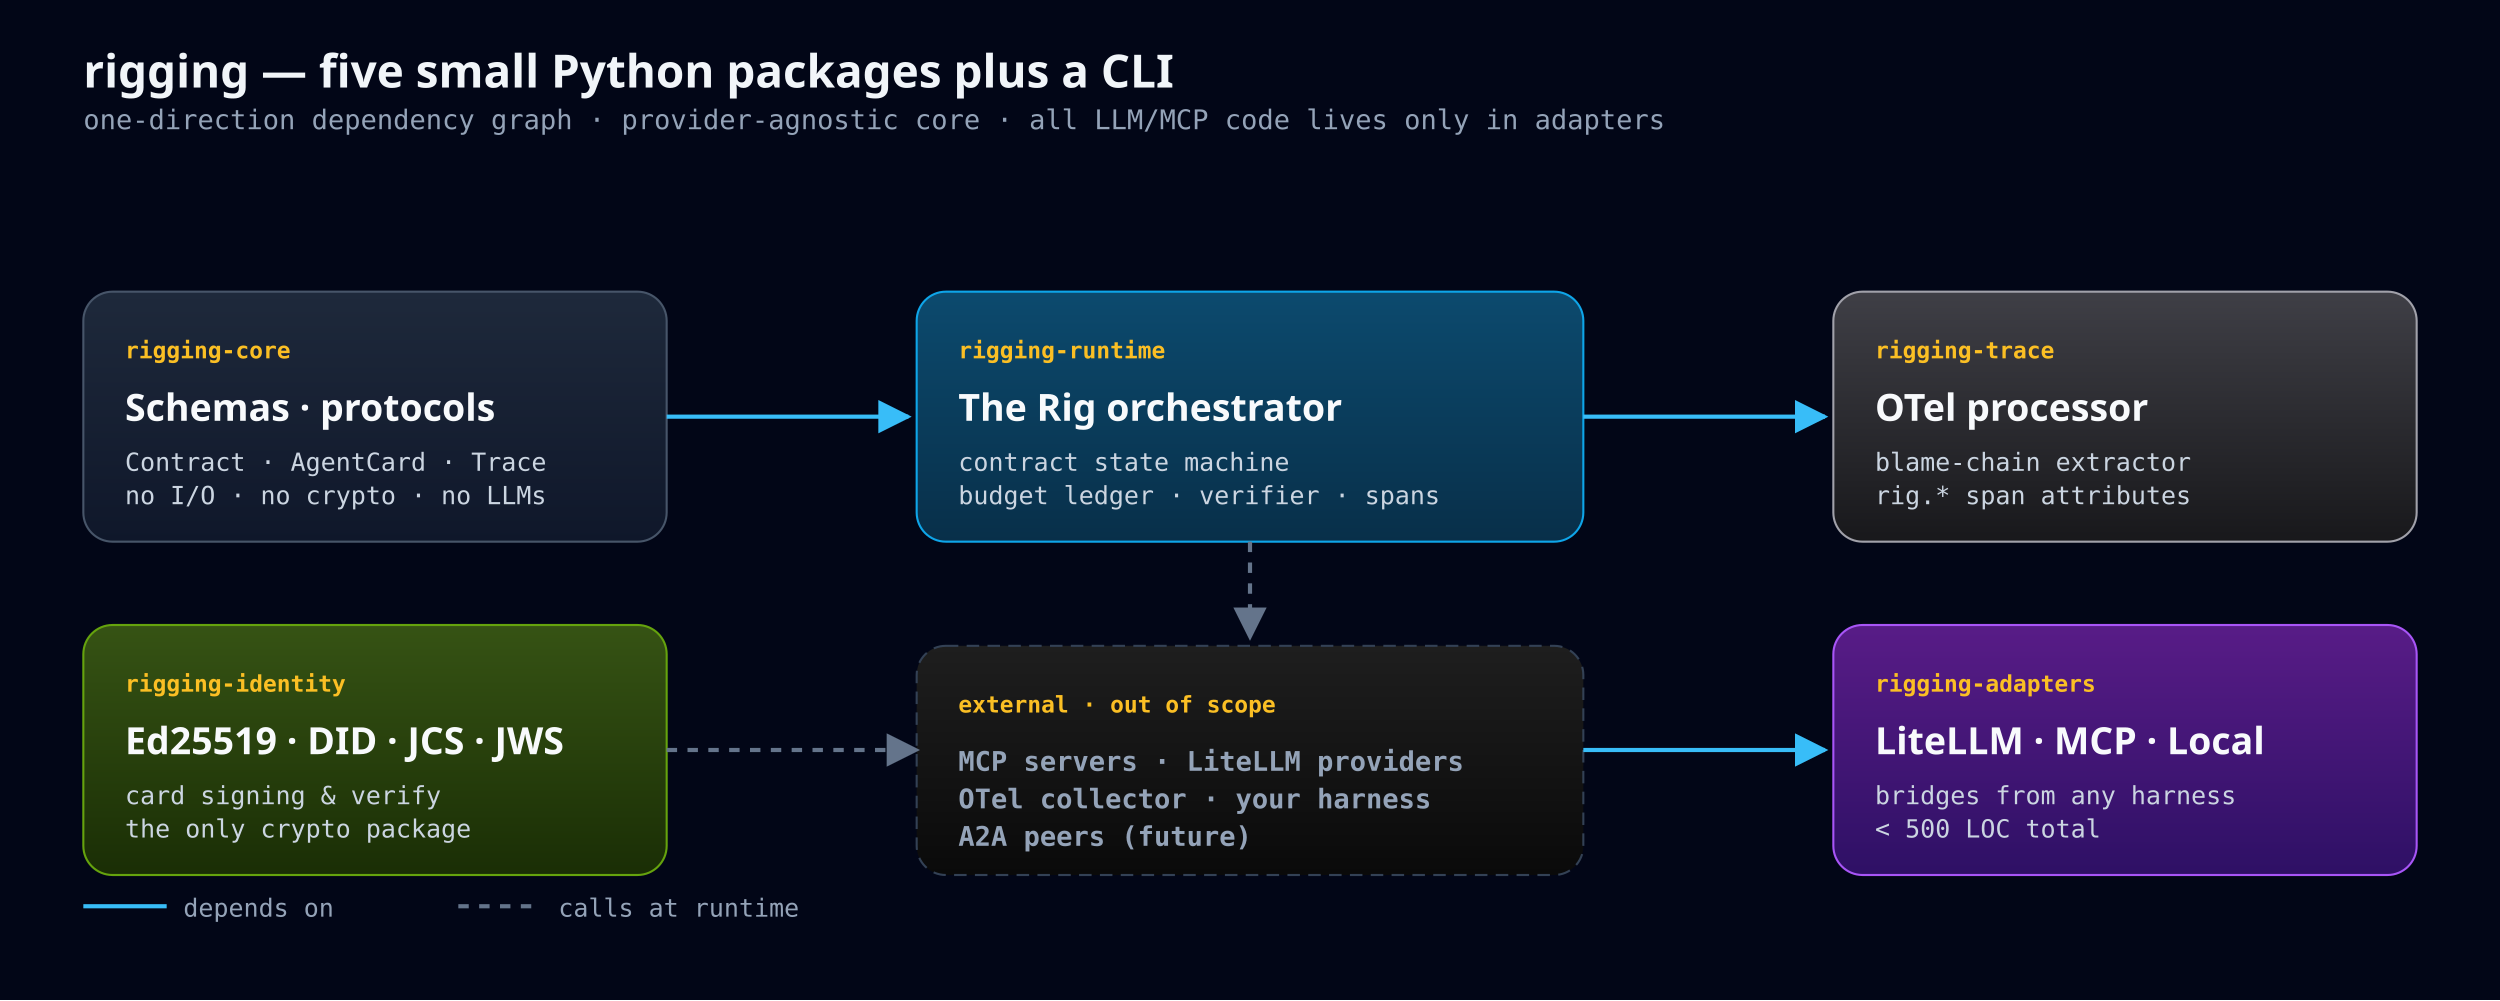
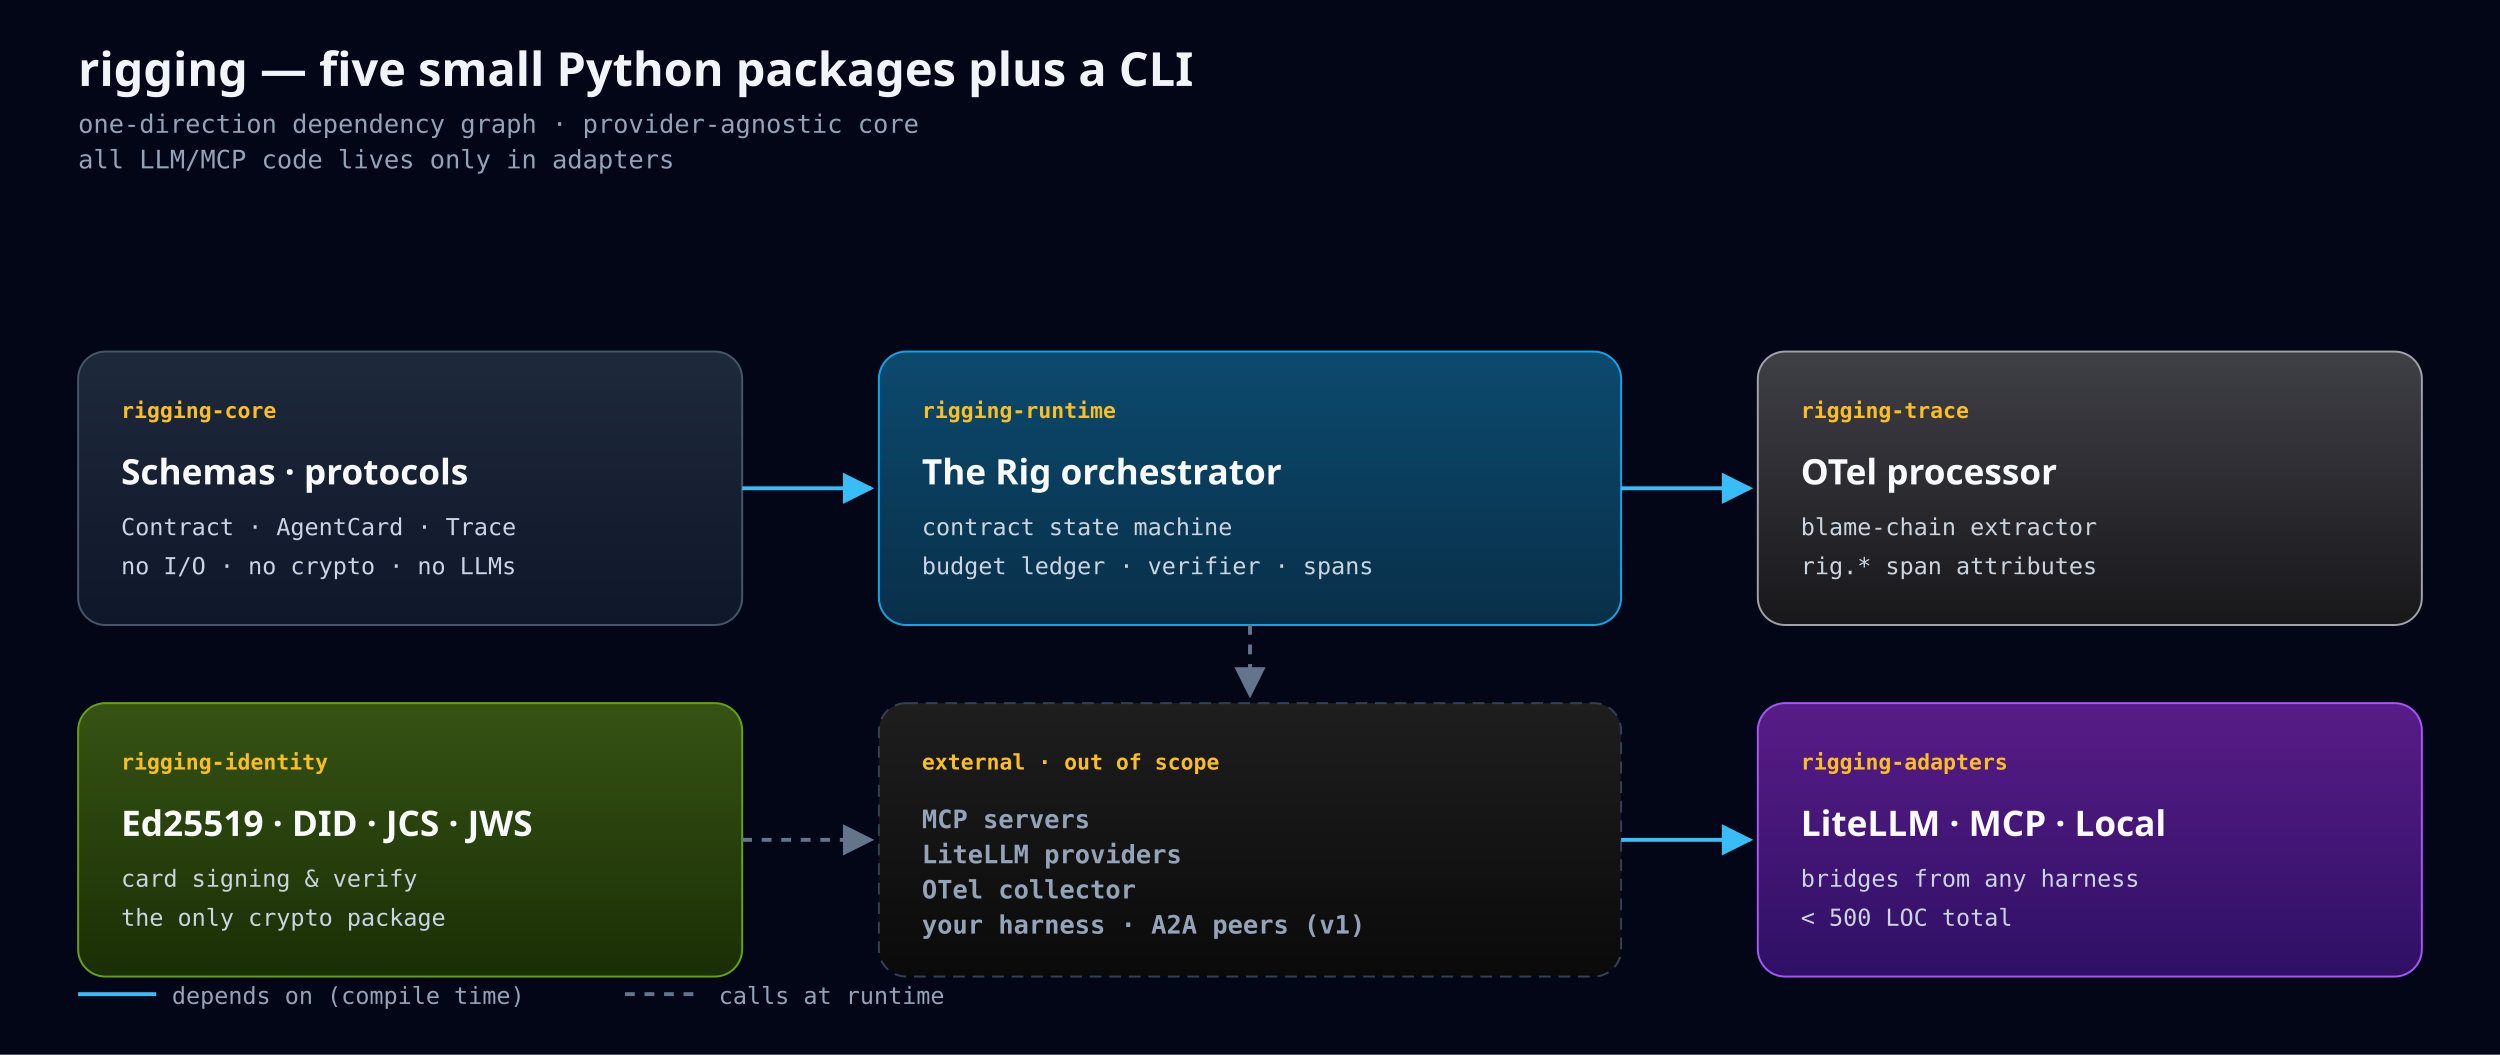
- <svg xmlns="http://www.w3.org/2000/svg" viewBox="0 0 1200 480" width="1200" height="480" role="img" aria-label="Rigging package architecture">
+ <svg xmlns="http://www.w3.org/2000/svg" viewBox="0 0 1280 540" width="1280" height="540" role="img" aria-label="Rigging package architecture">
  <defs>
    <linearGradient id="boxRuntime" x1="0" x2="0" y1="0" y2="1">
      <stop offset="0%" stop-color="#0c4a6e" />
      <stop offset="100%" stop-color="#082f49" />
    </linearGradient>
    <linearGradient id="boxCore" x1="0" x2="0" y1="0" y2="1">
      <stop offset="0%" stop-color="#1e293b" />
      <stop offset="100%" stop-color="#0f172a" />
    </linearGradient>
    <linearGradient id="boxIdent" x1="0" x2="0" y1="0" y2="1">
      <stop offset="0%" stop-color="#365314" />
      <stop offset="100%" stop-color="#1a2e05" />
    </linearGradient>
    <linearGradient id="boxTrace" x1="0" x2="0" y1="0" y2="1">
      <stop offset="0%" stop-color="#3f3f46" />
      <stop offset="100%" stop-color="#18181b" />
    </linearGradient>
    <linearGradient id="boxAdapt" x1="0" x2="0" y1="0" y2="1">
      <stop offset="0%" stop-color="#581c87" />
      <stop offset="100%" stop-color="#2e1065" />
    </linearGradient>
    <linearGradient id="boxExt" x1="0" x2="0" y1="0" y2="1">
      <stop offset="0%" stop-color="#1e1e1e" />
      <stop offset="100%" stop-color="#0a0a0a" />
    </linearGradient>
    <style>
      .title  { fill:#f8fafc; font: 700 18px ui-sans-serif, system-ui, sans-serif; }
      .sub    { fill:#cbd5e1; font: 12px ui-monospace, monospace; }
      .corner { fill:#fbbf24; font: 700 11px ui-monospace, monospace; }
-       .h1     { fill:#f1f5f9; font: 700 22px ui-sans-serif, system-ui, sans-serif; }
+       .h1     { fill:#f1f5f9; font: 700 24px ui-sans-serif, system-ui, sans-serif; }
      .h2     { fill:#94a3b8; font: 500 13px ui-monospace, monospace; }
      .ext    { fill:#94a3b8; font: 600 13px ui-monospace, monospace; }
    </style>
    <marker id="arr" viewBox="0 0 10 10" refX="9" refY="5" markerWidth="8" markerHeight="8" orient="auto">
      <path d="M 0 0 L 10 5 L 0 10 z" fill="#38bdf8" />
    </marker>
    <marker id="arrD" viewBox="0 0 10 10" refX="9" refY="5" markerWidth="8" markerHeight="8" orient="auto">
      <path d="M 0 0 L 10 5 L 0 10 z" fill="#64748b" />
    </marker>
  </defs>
-   <rect width="1200" height="480" fill="#020617" />
-   <text x="40" y="42" class="h1">rigging — five small Python packages plus a CLI</text>
-   <text x="40" y="62" class="h2">one-direction dependency graph · provider-agnostic core · all LLM/MCP code lives only in adapters</text>
-   <g transform="translate(440,140)">
-     <rect width="320" height="120" rx="14" fill="url(#boxRuntime)" stroke="#0ea5e9" />
-     <text x="20" y="32" class="corner">rigging-runtime</text>
-     <text x="20" y="62" class="title">The Rig orchestrator</text>
-     <text x="20" y="86" class="sub">contract state machine</text>
-     <text x="20" y="102" class="sub">budget ledger · verifier · spans</text>
+   <rect width="1280" height="540" fill="#020617" />
+   <text x="40" y="44" class="h1">rigging — five small Python packages plus a CLI</text>
+   <text x="40" y="68" class="h2">
+     <tspan x="40" dy="0">one-direction dependency graph · provider-agnostic core</tspan>
+     <tspan x="40" dy="1.4em">all LLM/MCP code lives only in adapters</tspan>
+   </text>
+   <g transform="translate(450,180)">
+     <rect width="380" height="140" rx="14" fill="url(#boxRuntime)" stroke="#0ea5e9" />
+     <text x="22" y="34" class="corner">rigging-runtime</text>
+     <text x="22" y="68" class="title">The Rig orchestrator</text>
+     <text x="22" y="94" class="sub">contract state machine</text>
+     <text x="22" y="114" class="sub">budget ledger · verifier · spans</text>
  </g>
-   <g transform="translate(40,140)">
-     <rect width="280" height="120" rx="14" fill="url(#boxCore)" stroke="#475569" />
-     <text x="20" y="32" class="corner">rigging-core</text>
-     <text x="20" y="62" class="title">Schemas · protocols</text>
-     <text x="20" y="86" class="sub">Contract · AgentCard · Trace</text>
-     <text x="20" y="102" class="sub">no I/O · no crypto · no LLMs</text>
+   <g transform="translate(40,180)">
+     <rect width="340" height="140" rx="14" fill="url(#boxCore)" stroke="#475569" />
+     <text x="22" y="34" class="corner">rigging-core</text>
+     <text x="22" y="68" class="title">Schemas · protocols</text>
+     <text x="22" y="94" class="sub">Contract · AgentCard · Trace</text>
+     <text x="22" y="114" class="sub">no I/O · no crypto · no LLMs</text>
  </g>
-   <g transform="translate(40,300)">
-     <rect width="280" height="120" rx="14" fill="url(#boxIdent)" stroke="#65a30d" />
-     <text x="20" y="32" class="corner">rigging-identity</text>
-     <text x="20" y="62" class="title">Ed25519 · DID · JCS · JWS</text>
-     <text x="20" y="86" class="sub">card signing &amp; verify</text>
-     <text x="20" y="102" class="sub">the only crypto package</text>
+   <g transform="translate(40,360)">
+     <rect width="340" height="140" rx="14" fill="url(#boxIdent)" stroke="#65a30d" />
+     <text x="22" y="34" class="corner">rigging-identity</text>
+     <text x="22" y="68" class="title">Ed25519 · DID · JCS · JWS</text>
+     <text x="22" y="94" class="sub">card signing &amp; verify</text>
+     <text x="22" y="114" class="sub">the only crypto package</text>
  </g>
-   <g transform="translate(880,140)">
-     <rect width="280" height="120" rx="14" fill="url(#boxTrace)" stroke="#a1a1aa" />
-     <text x="20" y="32" class="corner">rigging-trace</text>
-     <text x="20" y="62" class="title">OTel processor</text>
-     <text x="20" y="86" class="sub">blame-chain extractor</text>
-     <text x="20" y="102" class="sub">rig.* span attributes</text>
+   <g transform="translate(900,180)">
+     <rect width="340" height="140" rx="14" fill="url(#boxTrace)" stroke="#a1a1aa" />
+     <text x="22" y="34" class="corner">rigging-trace</text>
+     <text x="22" y="68" class="title">OTel processor</text>
+     <text x="22" y="94" class="sub">blame-chain extractor</text>
+     <text x="22" y="114" class="sub">rig.* span attributes</text>
  </g>
-   <g transform="translate(880,300)">
-     <rect width="280" height="120" rx="14" fill="url(#boxAdapt)" stroke="#a855f7" />
-     <text x="20" y="32" class="corner">rigging-adapters</text>
-     <text x="20" y="62" class="title">LiteLLM · MCP · Local</text>
-     <text x="20" y="86" class="sub">bridges from any harness</text>
-     <text x="20" y="102" class="sub">&lt; 500 LOC total</text>
+   <g transform="translate(900,360)">
+     <rect width="340" height="140" rx="14" fill="url(#boxAdapt)" stroke="#a855f7" />
+     <text x="22" y="34" class="corner">rigging-adapters</text>
+     <text x="22" y="68" class="title">LiteLLM · MCP · Local</text>
+     <text x="22" y="94" class="sub">bridges from any harness</text>
+     <text x="22" y="114" class="sub">&lt; 500 LOC total</text>
  </g>
-   <g transform="translate(440,310)">
-     <rect width="320" height="110" rx="14" fill="url(#boxExt)" stroke="#334155" stroke-dasharray="6 4" />
-     <text x="20" y="32" class="corner">external · out of scope</text>
-     <text x="20" y="60" class="ext">MCP servers · LiteLLM providers</text>
-     <text x="20" y="78" class="ext">OTel collector · your harness</text>
-     <text x="20" y="96" class="ext">A2A peers (future)</text>
+   <g transform="translate(450,360)">
+     <rect width="380" height="140" rx="14" fill="url(#boxExt)" stroke="#334155" stroke-dasharray="6 4" />
+     <text x="22" y="34" class="corner">external · out of scope</text>
+     <text x="22" y="64" class="ext">MCP servers</text>
+     <text x="22" y="82" class="ext">LiteLLM providers</text>
+     <text x="22" y="100" class="ext">OTel collector</text>
+     <text x="22" y="118" class="ext">your harness  ·  A2A peers (v1)</text>
  </g>
-   <line x1="320" y1="200" x2="436" y2="200" stroke="#38bdf8" stroke-width="2" marker-end="url(#arr)" />
-   <line x1="320" y1="360" x2="440" y2="360" stroke="#64748b" stroke-width="2" marker-end="url(#arrD)" stroke-dasharray="5 5" />
-   <line x1="760" y1="200" x2="876" y2="200" stroke="#38bdf8" stroke-width="2" marker-end="url(#arr)" />
-   <line x1="760" y1="360" x2="876" y2="360" stroke="#38bdf8" stroke-width="2" marker-end="url(#arr)" />
-   <line x1="600" y1="260" x2="600" y2="306" stroke="#64748b" stroke-width="2" marker-end="url(#arrD)" stroke-dasharray="5 5" />
-   <g transform="translate(40,440)" font-family="ui-monospace, monospace" font-size="12" fill="#94a3b8">
+   <line x1="380" y1="250" x2="446" y2="250" stroke="#38bdf8" stroke-width="2" marker-end="url(#arr)" />
+   <line x1="380" y1="430" x2="446" y2="430" stroke="#64748b" stroke-width="2" marker-end="url(#arrD)" stroke-dasharray="5 5" />
+   <line x1="830" y1="250" x2="896" y2="250" stroke="#38bdf8" stroke-width="2" marker-end="url(#arr)" />
+   <line x1="830" y1="430" x2="896" y2="430" stroke="#38bdf8" stroke-width="2" marker-end="url(#arr)" />
+   <line x1="640" y1="320" x2="640" y2="356" stroke="#64748b" stroke-width="2" marker-end="url(#arrD)" stroke-dasharray="5 5" />
+   <g transform="translate(40,514)" font-family="ui-monospace, monospace" font-size="12" fill="#94a3b8">
    <line x1="0" y1="-5" x2="40" y2="-5" stroke="#38bdf8" stroke-width="2" />
-     <text x="48" y="0">depends on</text>
-     <line x1="180" y1="-5" x2="220" y2="-5" stroke="#64748b" stroke-width="2" stroke-dasharray="5 5" />
-     <text x="228" y="0">calls at runtime</text>
+     <text x="48" y="0">depends on (compile time)</text>
+     <line x1="280" y1="-5" x2="320" y2="-5" stroke="#64748b" stroke-width="2" stroke-dasharray="5 5" />
+     <text x="328" y="0">calls at runtime</text>
  </g>
</svg>
